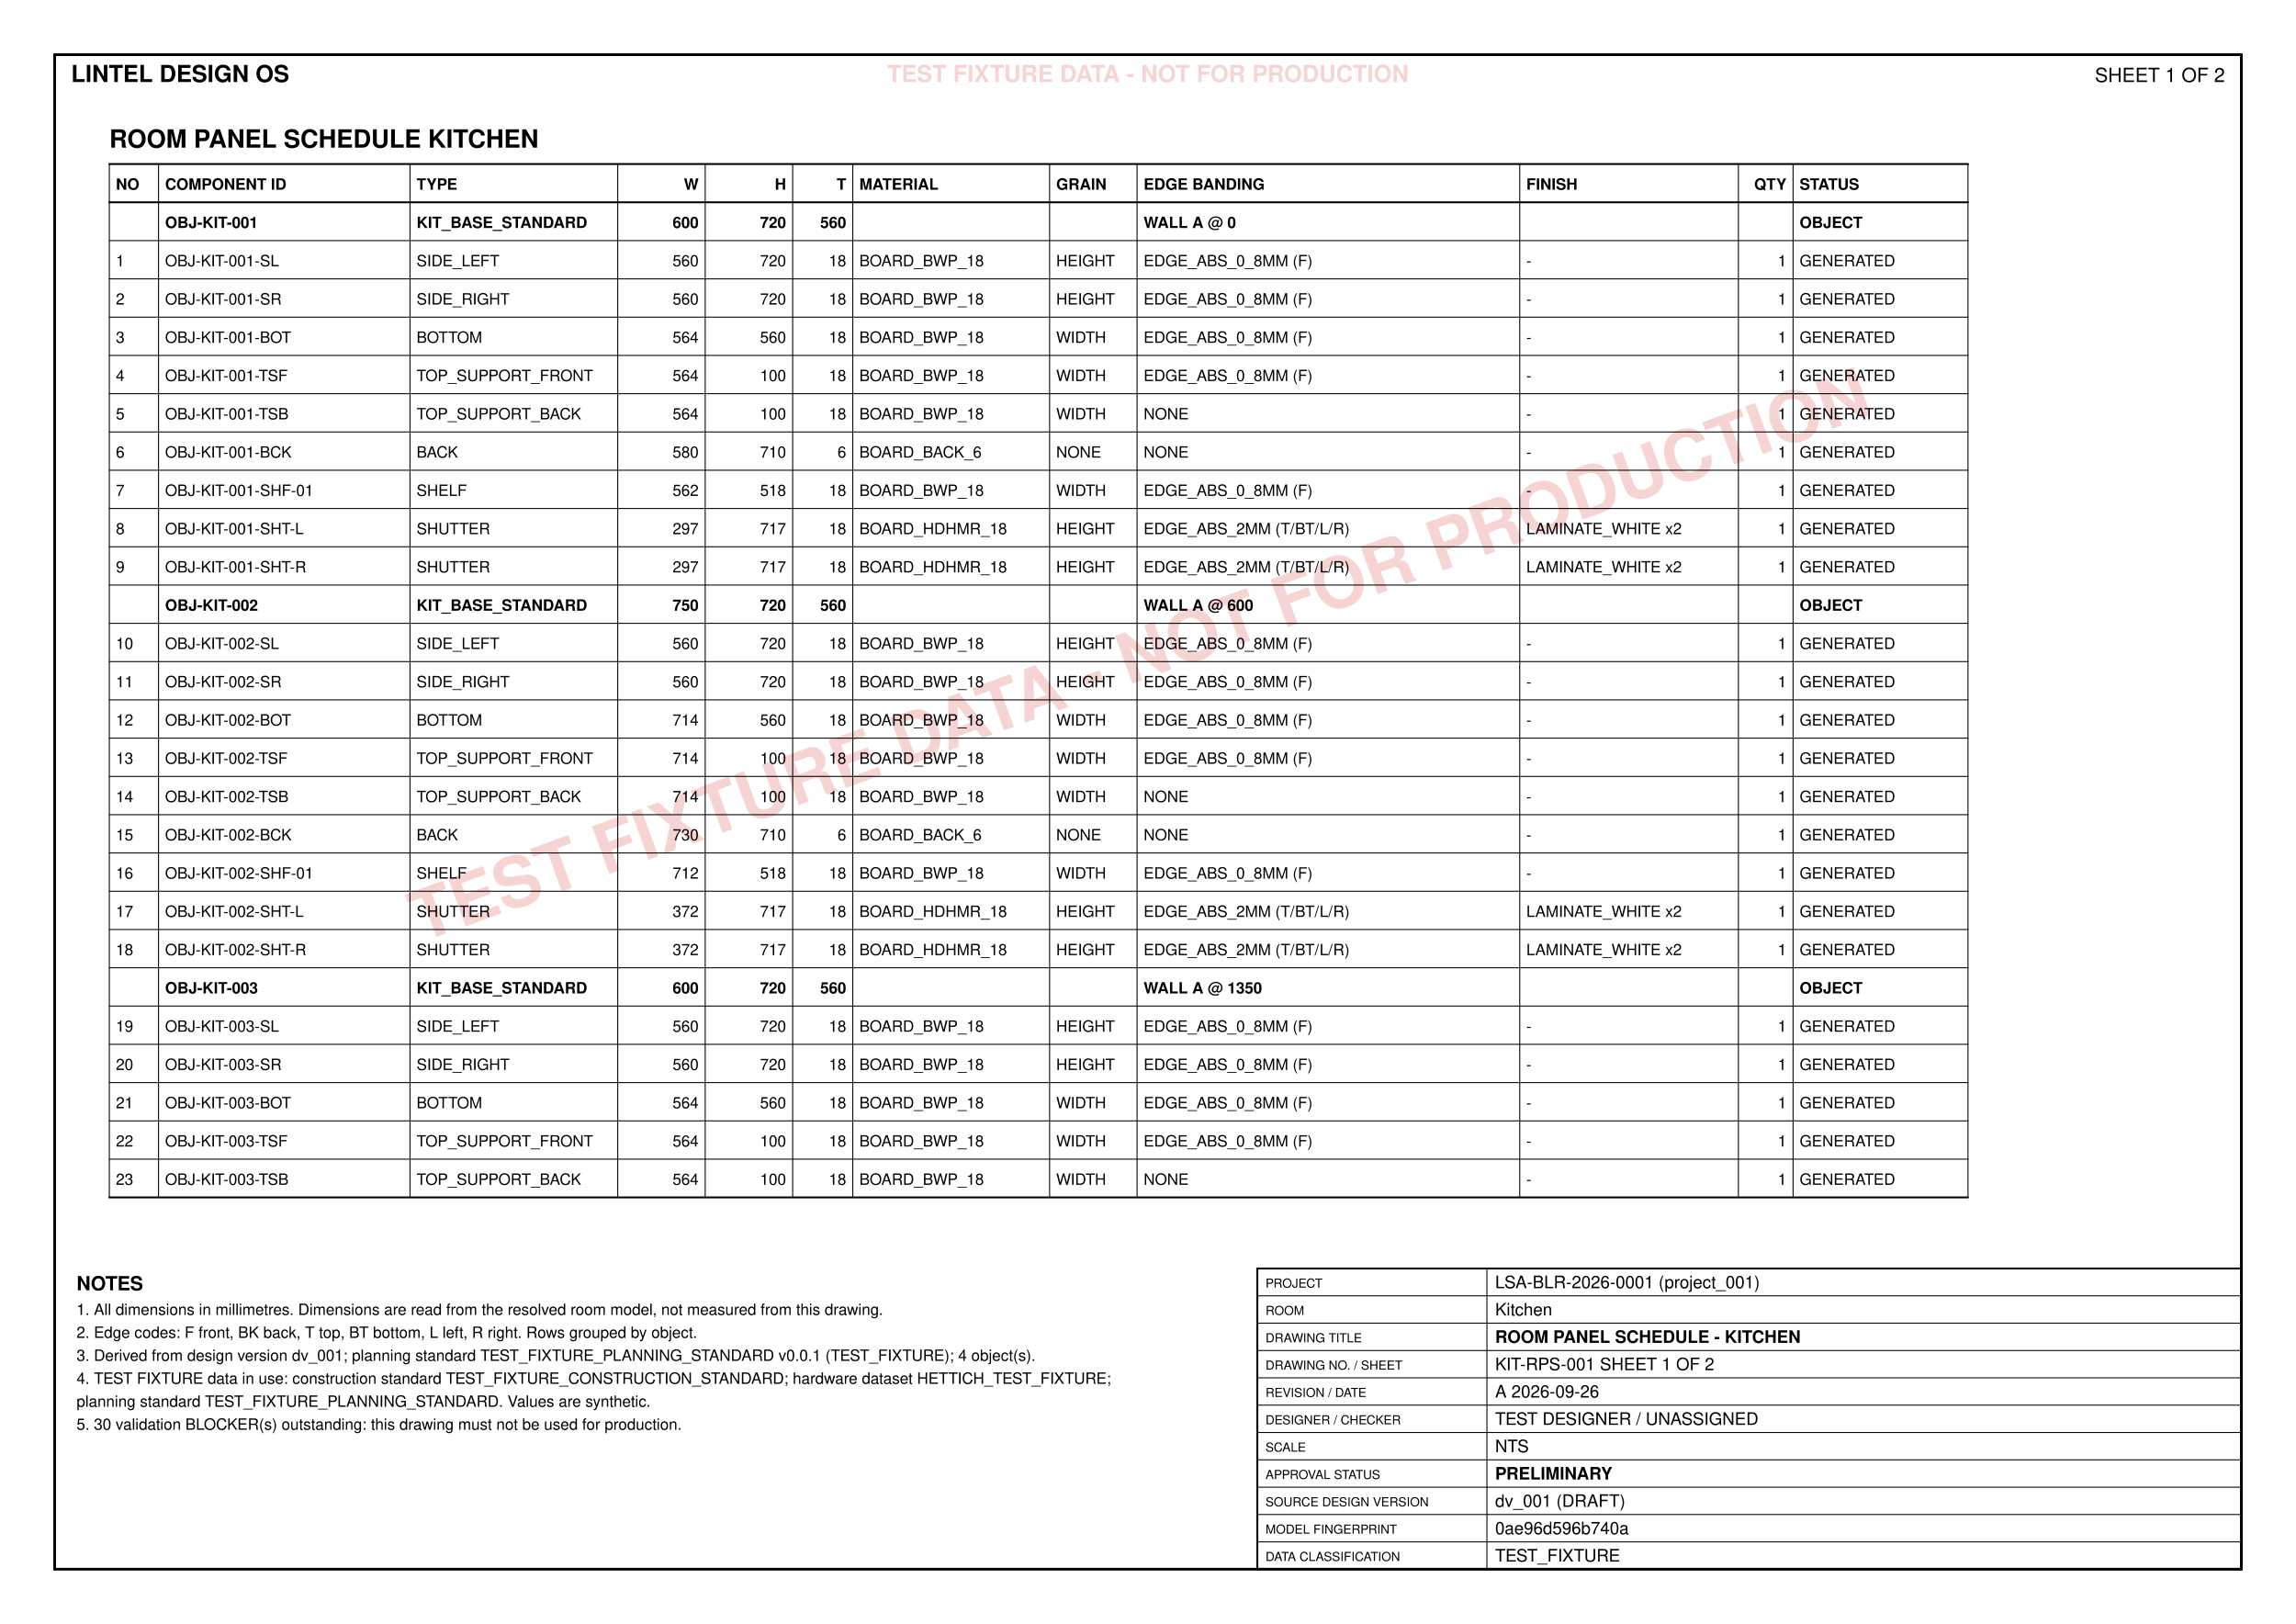
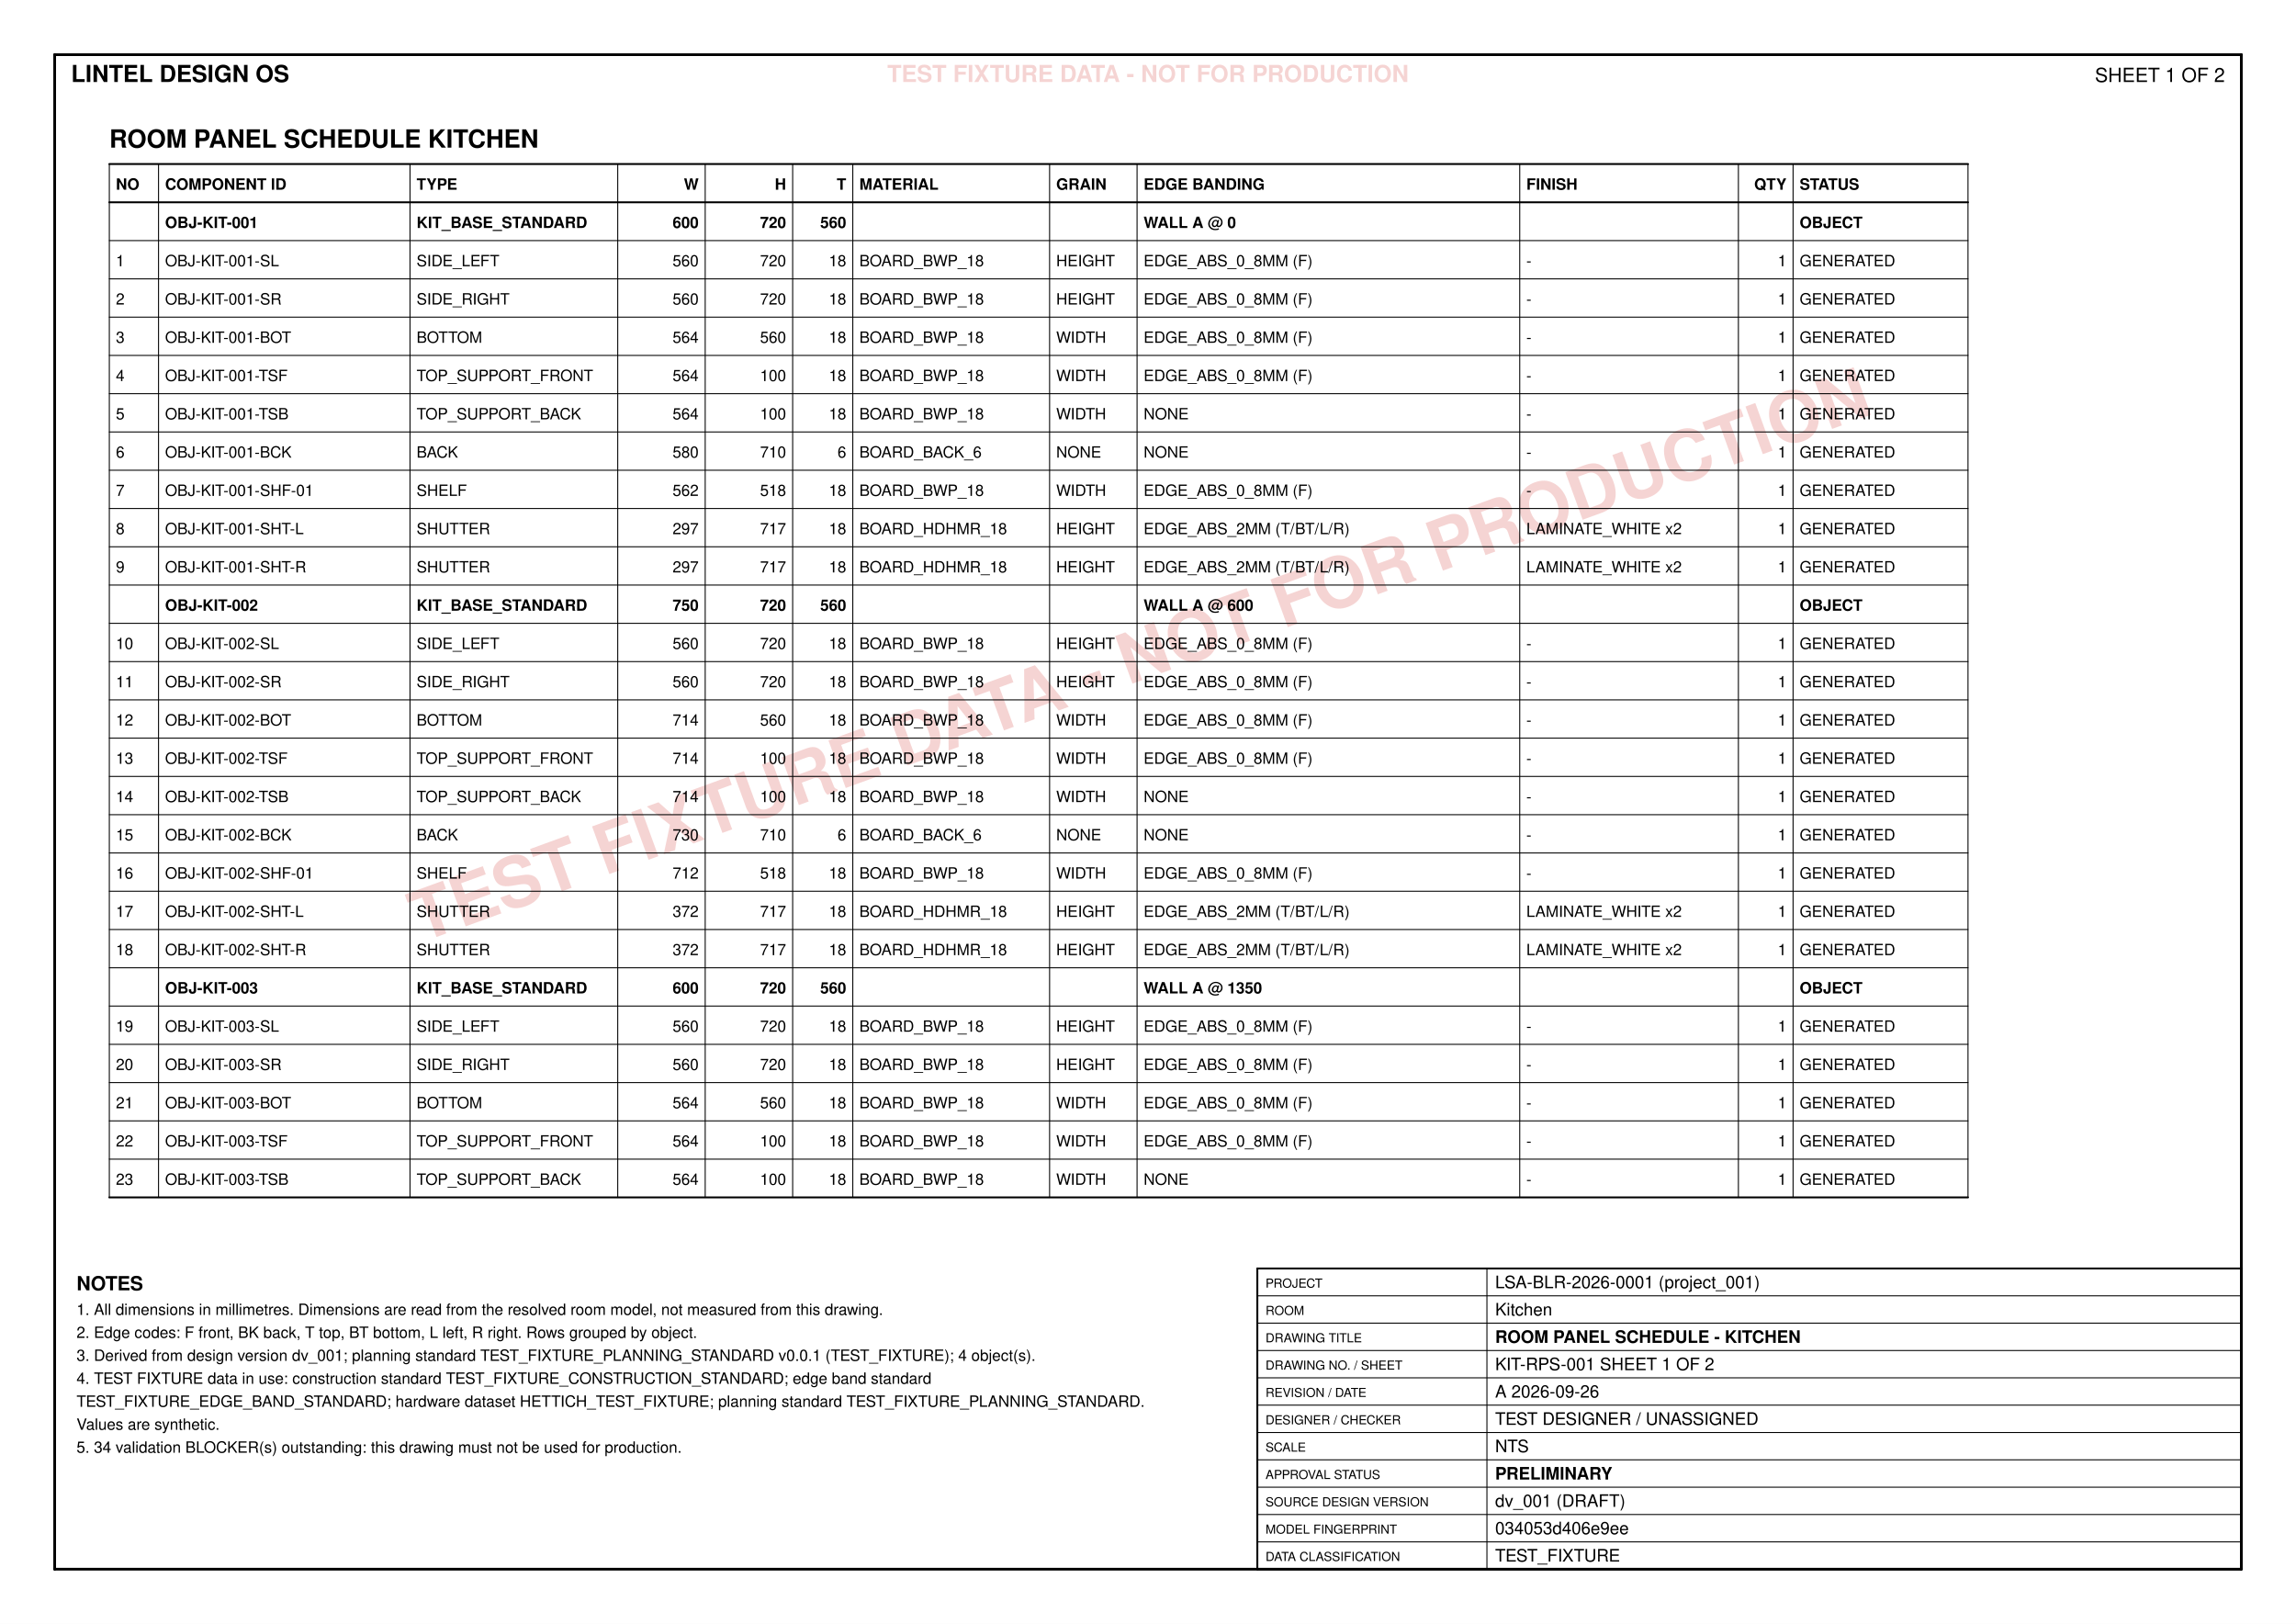
- <svg xmlns="http://www.w3.org/2000/svg" width="420mm" height="297mm" viewBox="0 0 420 297" data-drawing-id="DRW:dv_001:room_001:ROOM_PANEL_SCHEDULE:KIT-RPS-001:RA" data-drawing-type="ROOM_PANEL_SCHEDULE" data-status="PRELIMINARY" data-design-version="dv_001" data-model-fingerprint="0ae96d596b740a" data-classification="TEST_FIXTURE" data-content-hash="087dc79516bee4" data-sheet="1/2" data-room-id="room_001" data-objects="obj_001,obj_002,obj_003,obj_004">
+ <svg xmlns="http://www.w3.org/2000/svg" width="420mm" height="297mm" viewBox="0 0 420 297" data-drawing-id="DRW:dv_001:room_001:ROOM_PANEL_SCHEDULE:KIT-RPS-001:RA" data-drawing-type="ROOM_PANEL_SCHEDULE" data-status="PRELIMINARY" data-design-version="dv_001" data-model-fingerprint="034053d406e9ee" data-classification="TEST_FIXTURE" data-content-hash="0c5b1b25556436" data-sheet="1/2" data-room-id="room_001" data-objects="obj_001,obj_002,obj_003,obj_004">
  <rect x="0" y="0" width="420" height="297" fill="#ffffff" />
  <g id="WATERMARK" fill="#d9534f" stroke="#d9534f" opacity="0.25" font-family="Helvetica, Arial, sans-serif" stroke-linecap="round">
    <text stroke="none" x="210" y="124" font-size="12.714" text-anchor="middle" font-weight="bold" transform="rotate(-20 210 124)">TEST FIXTURE DATA - NOT FOR PRODUCTION</text>
    <text stroke="none" x="210" y="15" font-size="4.286" text-anchor="middle" font-weight="bold">TEST FIXTURE DATA - NOT FOR PRODUCTION</text>
  </g>
  <g id="BORDER" fill="#000000" stroke="#000000" font-family="Helvetica, Arial, sans-serif" stroke-linecap="round">
    <line fill="none" x1="10" y1="10" x2="410" y2="10" stroke-width="0.5" />
    <line fill="none" x1="410" y1="10" x2="410" y2="287" stroke-width="0.5" />
    <line fill="none" x1="410" y1="287" x2="10" y2="287" stroke-width="0.5" />
    <line fill="none" x1="10" y1="287" x2="10" y2="10" stroke-width="0.5" />
    <text stroke="none" x="13" y="15" font-size="4.286" text-anchor="start" font-weight="bold">LINTEL DESIGN OS</text>
    <text stroke="none" x="407" y="15" font-size="3.571" text-anchor="end">SHEET 1 OF 2</text>
  </g>
  <g id="ANNOTATION" fill="#000000" stroke="#000000" font-family="Helvetica, Arial, sans-serif" stroke-linecap="round">
    <text stroke="none" x="14" y="236" font-size="3.571" text-anchor="start" font-weight="bold">NOTES</text>
    <text stroke="none" x="14" y="240.5" font-size="2.857" text-anchor="start">1. All dimensions in millimetres. Dimensions are read from the resolved room model, not measured from this drawing.</text>
    <text stroke="none" x="14" y="244.7" font-size="2.857" text-anchor="start">2. Edge codes: F front, BK back, T top, BT bottom, L left, R right. Rows grouped by object.</text>
    <text stroke="none" x="14" y="248.9" font-size="2.857" text-anchor="start">3. Derived from design version dv_001; planning standard TEST_FIXTURE_PLANNING_STANDARD v0.0.1 (TEST_FIXTURE); 4 object(s).</text>
-     <text stroke="none" x="14" y="253.1" font-size="2.857" text-anchor="start">4. TEST FIXTURE data in use: construction standard TEST_FIXTURE_CONSTRUCTION_STANDARD; hardware dataset HETTICH_TEST_FIXTURE;</text>
-     <text stroke="none" x="14" y="257.3" font-size="2.857" text-anchor="start">   planning standard TEST_FIXTURE_PLANNING_STANDARD. Values are synthetic.</text>
-     <text stroke="none" x="14" y="261.5" font-size="2.857" text-anchor="start">5. 30 validation BLOCKER(s) outstanding: this drawing must not be used for production.</text>
+     <text stroke="none" x="14" y="253.1" font-size="2.857" text-anchor="start">4. TEST FIXTURE data in use: construction standard TEST_FIXTURE_CONSTRUCTION_STANDARD; edge band standard</text>
+     <text stroke="none" x="14" y="257.3" font-size="2.857" text-anchor="start">   TEST_FIXTURE_EDGE_BAND_STANDARD; hardware dataset HETTICH_TEST_FIXTURE; planning standard TEST_FIXTURE_PLANNING_STANDARD.</text>
+     <text stroke="none" x="14" y="261.5" font-size="2.857" text-anchor="start">   Values are synthetic.</text>
+     <text stroke="none" x="14" y="265.7" font-size="2.857" text-anchor="start">5. 34 validation BLOCKER(s) outstanding: this drawing must not be used for production.</text>
  </g>
  <g id="TABLE" fill="#000000" stroke="#000000" font-family="Helvetica, Arial, sans-serif" stroke-linecap="round">
    <text stroke="none" x="20" y="27" font-size="4.571" text-anchor="start" font-weight="bold">ROOM PANEL SCHEDULE  KITCHEN</text>
    <line fill="none" x1="20" y1="30" x2="360" y2="30" stroke-width="0.35" />
    <line fill="none" x1="20" y1="37" x2="360" y2="37" stroke-width="0.35" />
    <line fill="none" x1="20" y1="44" x2="360" y2="44" stroke-width="0.18" />
    <line fill="none" x1="20" y1="51" x2="360" y2="51" stroke-width="0.18" />
    <line fill="none" x1="20" y1="58" x2="360" y2="58" stroke-width="0.18" />
    <line fill="none" x1="20" y1="65" x2="360" y2="65" stroke-width="0.18" />
    <line fill="none" x1="20" y1="72" x2="360" y2="72" stroke-width="0.18" />
    <line fill="none" x1="20" y1="79" x2="360" y2="79" stroke-width="0.18" />
    <line fill="none" x1="20" y1="86" x2="360" y2="86" stroke-width="0.18" />
    <line fill="none" x1="20" y1="93" x2="360" y2="93" stroke-width="0.18" />
    <line fill="none" x1="20" y1="100" x2="360" y2="100" stroke-width="0.18" />
    <line fill="none" x1="20" y1="107" x2="360" y2="107" stroke-width="0.18" />
    <line fill="none" x1="20" y1="114" x2="360" y2="114" stroke-width="0.18" />
    <line fill="none" x1="20" y1="121" x2="360" y2="121" stroke-width="0.18" />
    <line fill="none" x1="20" y1="128" x2="360" y2="128" stroke-width="0.18" />
    <line fill="none" x1="20" y1="135" x2="360" y2="135" stroke-width="0.18" />
    <line fill="none" x1="20" y1="142" x2="360" y2="142" stroke-width="0.18" />
    <line fill="none" x1="20" y1="149" x2="360" y2="149" stroke-width="0.18" />
    <line fill="none" x1="20" y1="156" x2="360" y2="156" stroke-width="0.18" />
    <line fill="none" x1="20" y1="163" x2="360" y2="163" stroke-width="0.18" />
    <line fill="none" x1="20" y1="170" x2="360" y2="170" stroke-width="0.18" />
    <line fill="none" x1="20" y1="177" x2="360" y2="177" stroke-width="0.18" />
    <line fill="none" x1="20" y1="184" x2="360" y2="184" stroke-width="0.18" />
    <line fill="none" x1="20" y1="191" x2="360" y2="191" stroke-width="0.18" />
    <line fill="none" x1="20" y1="198" x2="360" y2="198" stroke-width="0.18" />
    <line fill="none" x1="20" y1="205" x2="360" y2="205" stroke-width="0.18" />
    <line fill="none" x1="20" y1="212" x2="360" y2="212" stroke-width="0.18" />
    <line fill="none" x1="20" y1="219" x2="360" y2="219" stroke-width="0.35" />
    <line fill="none" x1="20" y1="30" x2="20" y2="219" stroke-width="0.18" />
    <line fill="none" x1="29" y1="30" x2="29" y2="219" stroke-width="0.18" />
    <line fill="none" x1="75" y1="30" x2="75" y2="219" stroke-width="0.18" />
    <line fill="none" x1="113" y1="30" x2="113" y2="219" stroke-width="0.18" />
    <line fill="none" x1="129" y1="30" x2="129" y2="219" stroke-width="0.18" />
    <line fill="none" x1="145" y1="30" x2="145" y2="219" stroke-width="0.18" />
    <line fill="none" x1="156" y1="30" x2="156" y2="219" stroke-width="0.18" />
    <line fill="none" x1="192" y1="30" x2="192" y2="219" stroke-width="0.18" />
    <line fill="none" x1="208" y1="30" x2="208" y2="219" stroke-width="0.18" />
    <line fill="none" x1="278" y1="30" x2="278" y2="219" stroke-width="0.18" />
    <line fill="none" x1="318" y1="30" x2="318" y2="219" stroke-width="0.18" />
    <line fill="none" x1="328" y1="30" x2="328" y2="219" stroke-width="0.18" />
    <line fill="none" x1="360" y1="30" x2="360" y2="219" stroke-width="0.18" />
    <text stroke="none" x="21.2" y="34.7" font-size="2.857" text-anchor="start" font-weight="bold">NO</text>
    <text stroke="none" x="30.2" y="34.7" font-size="2.857" text-anchor="start" font-weight="bold">COMPONENT ID</text>
    <text stroke="none" x="76.2" y="34.7" font-size="2.857" text-anchor="start" font-weight="bold">TYPE</text>
    <text stroke="none" x="127.8" y="34.7" font-size="2.857" text-anchor="end" font-weight="bold">W</text>
    <text stroke="none" x="143.8" y="34.7" font-size="2.857" text-anchor="end" font-weight="bold">H</text>
    <text stroke="none" x="154.8" y="34.7" font-size="2.857" text-anchor="end" font-weight="bold">T</text>
    <text stroke="none" x="157.2" y="34.7" font-size="2.857" text-anchor="start" font-weight="bold">MATERIAL</text>
    <text stroke="none" x="193.2" y="34.7" font-size="2.857" text-anchor="start" font-weight="bold">GRAIN</text>
    <text stroke="none" x="209.2" y="34.7" font-size="2.857" text-anchor="start" font-weight="bold">EDGE BANDING</text>
    <text stroke="none" x="279.2" y="34.7" font-size="2.857" text-anchor="start" font-weight="bold">FINISH</text>
    <text stroke="none" x="326.8" y="34.7" font-size="2.857" text-anchor="end" font-weight="bold">QTY</text>
    <text stroke="none" x="329.2" y="34.7" font-size="2.857" text-anchor="start" font-weight="bold">STATUS</text>
    <text stroke="none" x="21.2" y="41.7" font-size="2.857" text-anchor="start" font-weight="bold" />
    <text stroke="none" x="30.2" y="41.7" font-size="2.857" text-anchor="start" font-weight="bold">OBJ-KIT-001</text>
    <text stroke="none" x="76.2" y="41.7" font-size="2.857" text-anchor="start" font-weight="bold">KIT_BASE_STANDARD</text>
    <text stroke="none" x="127.8" y="41.7" font-size="2.857" text-anchor="end" font-weight="bold">600</text>
    <text stroke="none" x="143.8" y="41.7" font-size="2.857" text-anchor="end" font-weight="bold">720</text>
    <text stroke="none" x="154.8" y="41.7" font-size="2.857" text-anchor="end" font-weight="bold">560</text>
    <text stroke="none" x="157.2" y="41.7" font-size="2.857" text-anchor="start" font-weight="bold" />
    <text stroke="none" x="193.2" y="41.7" font-size="2.857" text-anchor="start" font-weight="bold" />
    <text stroke="none" x="209.2" y="41.7" font-size="2.857" text-anchor="start" font-weight="bold">WALL A @ 0</text>
    <text stroke="none" x="279.2" y="41.7" font-size="2.857" text-anchor="start" font-weight="bold" />
    <text stroke="none" x="326.8" y="41.7" font-size="2.857" text-anchor="end" font-weight="bold" />
    <text stroke="none" x="329.2" y="41.7" font-size="2.857" text-anchor="start" font-weight="bold">OBJECT</text>
    <text stroke="none" x="21.2" y="48.7" font-size="2.857" text-anchor="start">1</text>
    <text stroke="none" x="30.2" y="48.7" font-size="2.857" text-anchor="start">OBJ-KIT-001-SL</text>
    <text stroke="none" x="76.2" y="48.7" font-size="2.857" text-anchor="start">SIDE_LEFT</text>
    <text stroke="none" x="127.8" y="48.7" font-size="2.857" text-anchor="end">560</text>
    <text stroke="none" x="143.8" y="48.7" font-size="2.857" text-anchor="end">720</text>
    <text stroke="none" x="154.8" y="48.7" font-size="2.857" text-anchor="end">18</text>
    <text stroke="none" x="157.2" y="48.7" font-size="2.857" text-anchor="start">BOARD_BWP_18</text>
    <text stroke="none" x="193.2" y="48.7" font-size="2.857" text-anchor="start">HEIGHT</text>
    <text stroke="none" x="209.2" y="48.7" font-size="2.857" text-anchor="start">EDGE_ABS_0_8MM (F)</text>
    <text stroke="none" x="279.2" y="48.7" font-size="2.857" text-anchor="start">-</text>
    <text stroke="none" x="326.8" y="48.7" font-size="2.857" text-anchor="end">1</text>
    <text stroke="none" x="329.2" y="48.7" font-size="2.857" text-anchor="start">GENERATED</text>
    <text stroke="none" x="21.2" y="55.7" font-size="2.857" text-anchor="start">2</text>
    <text stroke="none" x="30.2" y="55.7" font-size="2.857" text-anchor="start">OBJ-KIT-001-SR</text>
    <text stroke="none" x="76.2" y="55.7" font-size="2.857" text-anchor="start">SIDE_RIGHT</text>
    <text stroke="none" x="127.8" y="55.7" font-size="2.857" text-anchor="end">560</text>
    <text stroke="none" x="143.8" y="55.7" font-size="2.857" text-anchor="end">720</text>
    <text stroke="none" x="154.8" y="55.7" font-size="2.857" text-anchor="end">18</text>
    <text stroke="none" x="157.2" y="55.7" font-size="2.857" text-anchor="start">BOARD_BWP_18</text>
    <text stroke="none" x="193.2" y="55.7" font-size="2.857" text-anchor="start">HEIGHT</text>
    <text stroke="none" x="209.2" y="55.7" font-size="2.857" text-anchor="start">EDGE_ABS_0_8MM (F)</text>
    <text stroke="none" x="279.2" y="55.7" font-size="2.857" text-anchor="start">-</text>
    <text stroke="none" x="326.8" y="55.7" font-size="2.857" text-anchor="end">1</text>
    <text stroke="none" x="329.2" y="55.7" font-size="2.857" text-anchor="start">GENERATED</text>
    <text stroke="none" x="21.2" y="62.7" font-size="2.857" text-anchor="start">3</text>
    <text stroke="none" x="30.2" y="62.7" font-size="2.857" text-anchor="start">OBJ-KIT-001-BOT</text>
    <text stroke="none" x="76.2" y="62.7" font-size="2.857" text-anchor="start">BOTTOM</text>
    <text stroke="none" x="127.8" y="62.7" font-size="2.857" text-anchor="end">564</text>
    <text stroke="none" x="143.8" y="62.7" font-size="2.857" text-anchor="end">560</text>
    <text stroke="none" x="154.8" y="62.7" font-size="2.857" text-anchor="end">18</text>
    <text stroke="none" x="157.2" y="62.7" font-size="2.857" text-anchor="start">BOARD_BWP_18</text>
    <text stroke="none" x="193.2" y="62.7" font-size="2.857" text-anchor="start">WIDTH</text>
    <text stroke="none" x="209.2" y="62.7" font-size="2.857" text-anchor="start">EDGE_ABS_0_8MM (F)</text>
    <text stroke="none" x="279.2" y="62.7" font-size="2.857" text-anchor="start">-</text>
    <text stroke="none" x="326.8" y="62.7" font-size="2.857" text-anchor="end">1</text>
    <text stroke="none" x="329.2" y="62.7" font-size="2.857" text-anchor="start">GENERATED</text>
    <text stroke="none" x="21.2" y="69.7" font-size="2.857" text-anchor="start">4</text>
    <text stroke="none" x="30.2" y="69.7" font-size="2.857" text-anchor="start">OBJ-KIT-001-TSF</text>
    <text stroke="none" x="76.2" y="69.7" font-size="2.857" text-anchor="start">TOP_SUPPORT_FRONT</text>
    <text stroke="none" x="127.8" y="69.7" font-size="2.857" text-anchor="end">564</text>
    <text stroke="none" x="143.8" y="69.7" font-size="2.857" text-anchor="end">100</text>
    <text stroke="none" x="154.8" y="69.7" font-size="2.857" text-anchor="end">18</text>
    <text stroke="none" x="157.2" y="69.7" font-size="2.857" text-anchor="start">BOARD_BWP_18</text>
    <text stroke="none" x="193.2" y="69.7" font-size="2.857" text-anchor="start">WIDTH</text>
    <text stroke="none" x="209.2" y="69.7" font-size="2.857" text-anchor="start">EDGE_ABS_0_8MM (F)</text>
    <text stroke="none" x="279.2" y="69.7" font-size="2.857" text-anchor="start">-</text>
    <text stroke="none" x="326.8" y="69.7" font-size="2.857" text-anchor="end">1</text>
    <text stroke="none" x="329.2" y="69.7" font-size="2.857" text-anchor="start">GENERATED</text>
    <text stroke="none" x="21.2" y="76.7" font-size="2.857" text-anchor="start">5</text>
    <text stroke="none" x="30.2" y="76.7" font-size="2.857" text-anchor="start">OBJ-KIT-001-TSB</text>
    <text stroke="none" x="76.2" y="76.7" font-size="2.857" text-anchor="start">TOP_SUPPORT_BACK</text>
    <text stroke="none" x="127.8" y="76.7" font-size="2.857" text-anchor="end">564</text>
    <text stroke="none" x="143.8" y="76.7" font-size="2.857" text-anchor="end">100</text>
    <text stroke="none" x="154.8" y="76.7" font-size="2.857" text-anchor="end">18</text>
    <text stroke="none" x="157.2" y="76.7" font-size="2.857" text-anchor="start">BOARD_BWP_18</text>
    <text stroke="none" x="193.2" y="76.7" font-size="2.857" text-anchor="start">WIDTH</text>
    <text stroke="none" x="209.2" y="76.7" font-size="2.857" text-anchor="start">NONE</text>
    <text stroke="none" x="279.2" y="76.7" font-size="2.857" text-anchor="start">-</text>
    <text stroke="none" x="326.8" y="76.7" font-size="2.857" text-anchor="end">1</text>
    <text stroke="none" x="329.2" y="76.7" font-size="2.857" text-anchor="start">GENERATED</text>
    <text stroke="none" x="21.2" y="83.7" font-size="2.857" text-anchor="start">6</text>
    <text stroke="none" x="30.2" y="83.7" font-size="2.857" text-anchor="start">OBJ-KIT-001-BCK</text>
    <text stroke="none" x="76.2" y="83.7" font-size="2.857" text-anchor="start">BACK</text>
    <text stroke="none" x="127.8" y="83.7" font-size="2.857" text-anchor="end">580</text>
    <text stroke="none" x="143.8" y="83.7" font-size="2.857" text-anchor="end">710</text>
    <text stroke="none" x="154.8" y="83.7" font-size="2.857" text-anchor="end">6</text>
    <text stroke="none" x="157.2" y="83.7" font-size="2.857" text-anchor="start">BOARD_BACK_6</text>
    <text stroke="none" x="193.2" y="83.7" font-size="2.857" text-anchor="start">NONE</text>
    <text stroke="none" x="209.2" y="83.7" font-size="2.857" text-anchor="start">NONE</text>
    <text stroke="none" x="279.2" y="83.7" font-size="2.857" text-anchor="start">-</text>
    <text stroke="none" x="326.8" y="83.7" font-size="2.857" text-anchor="end">1</text>
    <text stroke="none" x="329.2" y="83.7" font-size="2.857" text-anchor="start">GENERATED</text>
    <text stroke="none" x="21.2" y="90.7" font-size="2.857" text-anchor="start">7</text>
    <text stroke="none" x="30.2" y="90.7" font-size="2.857" text-anchor="start">OBJ-KIT-001-SHF-01</text>
    <text stroke="none" x="76.2" y="90.7" font-size="2.857" text-anchor="start">SHELF</text>
    <text stroke="none" x="127.8" y="90.7" font-size="2.857" text-anchor="end">562</text>
    <text stroke="none" x="143.8" y="90.7" font-size="2.857" text-anchor="end">518</text>
    <text stroke="none" x="154.8" y="90.7" font-size="2.857" text-anchor="end">18</text>
    <text stroke="none" x="157.2" y="90.7" font-size="2.857" text-anchor="start">BOARD_BWP_18</text>
    <text stroke="none" x="193.2" y="90.7" font-size="2.857" text-anchor="start">WIDTH</text>
    <text stroke="none" x="209.2" y="90.7" font-size="2.857" text-anchor="start">EDGE_ABS_0_8MM (F)</text>
    <text stroke="none" x="279.2" y="90.7" font-size="2.857" text-anchor="start">-</text>
    <text stroke="none" x="326.8" y="90.7" font-size="2.857" text-anchor="end">1</text>
    <text stroke="none" x="329.2" y="90.7" font-size="2.857" text-anchor="start">GENERATED</text>
    <text stroke="none" x="21.2" y="97.7" font-size="2.857" text-anchor="start">8</text>
    <text stroke="none" x="30.2" y="97.7" font-size="2.857" text-anchor="start">OBJ-KIT-001-SHT-L</text>
    <text stroke="none" x="76.2" y="97.7" font-size="2.857" text-anchor="start">SHUTTER</text>
    <text stroke="none" x="127.8" y="97.7" font-size="2.857" text-anchor="end">297</text>
    <text stroke="none" x="143.8" y="97.7" font-size="2.857" text-anchor="end">717</text>
    <text stroke="none" x="154.8" y="97.7" font-size="2.857" text-anchor="end">18</text>
    <text stroke="none" x="157.2" y="97.7" font-size="2.857" text-anchor="start">BOARD_HDHMR_18</text>
    <text stroke="none" x="193.2" y="97.7" font-size="2.857" text-anchor="start">HEIGHT</text>
    <text stroke="none" x="209.2" y="97.7" font-size="2.857" text-anchor="start">EDGE_ABS_2MM (T/BT/L/R)</text>
    <text stroke="none" x="279.2" y="97.7" font-size="2.857" text-anchor="start">LAMINATE_WHITE x2</text>
    <text stroke="none" x="326.8" y="97.7" font-size="2.857" text-anchor="end">1</text>
    <text stroke="none" x="329.2" y="97.7" font-size="2.857" text-anchor="start">GENERATED</text>
    <text stroke="none" x="21.2" y="104.7" font-size="2.857" text-anchor="start">9</text>
    <text stroke="none" x="30.2" y="104.7" font-size="2.857" text-anchor="start">OBJ-KIT-001-SHT-R</text>
    <text stroke="none" x="76.2" y="104.7" font-size="2.857" text-anchor="start">SHUTTER</text>
    <text stroke="none" x="127.8" y="104.7" font-size="2.857" text-anchor="end">297</text>
    <text stroke="none" x="143.8" y="104.7" font-size="2.857" text-anchor="end">717</text>
    <text stroke="none" x="154.8" y="104.7" font-size="2.857" text-anchor="end">18</text>
    <text stroke="none" x="157.2" y="104.7" font-size="2.857" text-anchor="start">BOARD_HDHMR_18</text>
    <text stroke="none" x="193.2" y="104.7" font-size="2.857" text-anchor="start">HEIGHT</text>
    <text stroke="none" x="209.2" y="104.7" font-size="2.857" text-anchor="start">EDGE_ABS_2MM (T/BT/L/R)</text>
    <text stroke="none" x="279.2" y="104.7" font-size="2.857" text-anchor="start">LAMINATE_WHITE x2</text>
    <text stroke="none" x="326.8" y="104.7" font-size="2.857" text-anchor="end">1</text>
    <text stroke="none" x="329.2" y="104.7" font-size="2.857" text-anchor="start">GENERATED</text>
    <text stroke="none" x="21.2" y="111.7" font-size="2.857" text-anchor="start" font-weight="bold" />
    <text stroke="none" x="30.2" y="111.7" font-size="2.857" text-anchor="start" font-weight="bold">OBJ-KIT-002</text>
    <text stroke="none" x="76.2" y="111.7" font-size="2.857" text-anchor="start" font-weight="bold">KIT_BASE_STANDARD</text>
    <text stroke="none" x="127.8" y="111.7" font-size="2.857" text-anchor="end" font-weight="bold">750</text>
    <text stroke="none" x="143.8" y="111.7" font-size="2.857" text-anchor="end" font-weight="bold">720</text>
    <text stroke="none" x="154.8" y="111.7" font-size="2.857" text-anchor="end" font-weight="bold">560</text>
    <text stroke="none" x="157.2" y="111.7" font-size="2.857" text-anchor="start" font-weight="bold" />
    <text stroke="none" x="193.2" y="111.7" font-size="2.857" text-anchor="start" font-weight="bold" />
    <text stroke="none" x="209.2" y="111.7" font-size="2.857" text-anchor="start" font-weight="bold">WALL A @ 600</text>
    <text stroke="none" x="279.2" y="111.7" font-size="2.857" text-anchor="start" font-weight="bold" />
    <text stroke="none" x="326.8" y="111.7" font-size="2.857" text-anchor="end" font-weight="bold" />
    <text stroke="none" x="329.2" y="111.7" font-size="2.857" text-anchor="start" font-weight="bold">OBJECT</text>
    <text stroke="none" x="21.2" y="118.7" font-size="2.857" text-anchor="start">10</text>
    <text stroke="none" x="30.2" y="118.7" font-size="2.857" text-anchor="start">OBJ-KIT-002-SL</text>
    <text stroke="none" x="76.2" y="118.7" font-size="2.857" text-anchor="start">SIDE_LEFT</text>
    <text stroke="none" x="127.8" y="118.7" font-size="2.857" text-anchor="end">560</text>
    <text stroke="none" x="143.8" y="118.7" font-size="2.857" text-anchor="end">720</text>
    <text stroke="none" x="154.8" y="118.7" font-size="2.857" text-anchor="end">18</text>
    <text stroke="none" x="157.2" y="118.7" font-size="2.857" text-anchor="start">BOARD_BWP_18</text>
    <text stroke="none" x="193.2" y="118.7" font-size="2.857" text-anchor="start">HEIGHT</text>
    <text stroke="none" x="209.2" y="118.7" font-size="2.857" text-anchor="start">EDGE_ABS_0_8MM (F)</text>
    <text stroke="none" x="279.2" y="118.7" font-size="2.857" text-anchor="start">-</text>
    <text stroke="none" x="326.8" y="118.7" font-size="2.857" text-anchor="end">1</text>
    <text stroke="none" x="329.2" y="118.7" font-size="2.857" text-anchor="start">GENERATED</text>
    <text stroke="none" x="21.2" y="125.7" font-size="2.857" text-anchor="start">11</text>
    <text stroke="none" x="30.2" y="125.7" font-size="2.857" text-anchor="start">OBJ-KIT-002-SR</text>
    <text stroke="none" x="76.2" y="125.7" font-size="2.857" text-anchor="start">SIDE_RIGHT</text>
    <text stroke="none" x="127.8" y="125.7" font-size="2.857" text-anchor="end">560</text>
    <text stroke="none" x="143.8" y="125.7" font-size="2.857" text-anchor="end">720</text>
    <text stroke="none" x="154.8" y="125.7" font-size="2.857" text-anchor="end">18</text>
    <text stroke="none" x="157.2" y="125.7" font-size="2.857" text-anchor="start">BOARD_BWP_18</text>
    <text stroke="none" x="193.2" y="125.7" font-size="2.857" text-anchor="start">HEIGHT</text>
    <text stroke="none" x="209.2" y="125.7" font-size="2.857" text-anchor="start">EDGE_ABS_0_8MM (F)</text>
    <text stroke="none" x="279.2" y="125.7" font-size="2.857" text-anchor="start">-</text>
    <text stroke="none" x="326.8" y="125.7" font-size="2.857" text-anchor="end">1</text>
    <text stroke="none" x="329.2" y="125.7" font-size="2.857" text-anchor="start">GENERATED</text>
    <text stroke="none" x="21.2" y="132.7" font-size="2.857" text-anchor="start">12</text>
    <text stroke="none" x="30.2" y="132.7" font-size="2.857" text-anchor="start">OBJ-KIT-002-BOT</text>
    <text stroke="none" x="76.2" y="132.7" font-size="2.857" text-anchor="start">BOTTOM</text>
    <text stroke="none" x="127.8" y="132.7" font-size="2.857" text-anchor="end">714</text>
    <text stroke="none" x="143.8" y="132.7" font-size="2.857" text-anchor="end">560</text>
    <text stroke="none" x="154.8" y="132.7" font-size="2.857" text-anchor="end">18</text>
    <text stroke="none" x="157.2" y="132.7" font-size="2.857" text-anchor="start">BOARD_BWP_18</text>
    <text stroke="none" x="193.2" y="132.7" font-size="2.857" text-anchor="start">WIDTH</text>
    <text stroke="none" x="209.2" y="132.7" font-size="2.857" text-anchor="start">EDGE_ABS_0_8MM (F)</text>
    <text stroke="none" x="279.2" y="132.7" font-size="2.857" text-anchor="start">-</text>
    <text stroke="none" x="326.8" y="132.7" font-size="2.857" text-anchor="end">1</text>
    <text stroke="none" x="329.2" y="132.7" font-size="2.857" text-anchor="start">GENERATED</text>
    <text stroke="none" x="21.2" y="139.7" font-size="2.857" text-anchor="start">13</text>
    <text stroke="none" x="30.2" y="139.7" font-size="2.857" text-anchor="start">OBJ-KIT-002-TSF</text>
    <text stroke="none" x="76.2" y="139.7" font-size="2.857" text-anchor="start">TOP_SUPPORT_FRONT</text>
    <text stroke="none" x="127.8" y="139.7" font-size="2.857" text-anchor="end">714</text>
    <text stroke="none" x="143.8" y="139.7" font-size="2.857" text-anchor="end">100</text>
    <text stroke="none" x="154.8" y="139.7" font-size="2.857" text-anchor="end">18</text>
    <text stroke="none" x="157.2" y="139.7" font-size="2.857" text-anchor="start">BOARD_BWP_18</text>
    <text stroke="none" x="193.2" y="139.7" font-size="2.857" text-anchor="start">WIDTH</text>
    <text stroke="none" x="209.2" y="139.7" font-size="2.857" text-anchor="start">EDGE_ABS_0_8MM (F)</text>
    <text stroke="none" x="279.2" y="139.7" font-size="2.857" text-anchor="start">-</text>
    <text stroke="none" x="326.8" y="139.7" font-size="2.857" text-anchor="end">1</text>
    <text stroke="none" x="329.2" y="139.7" font-size="2.857" text-anchor="start">GENERATED</text>
    <text stroke="none" x="21.2" y="146.7" font-size="2.857" text-anchor="start">14</text>
    <text stroke="none" x="30.2" y="146.7" font-size="2.857" text-anchor="start">OBJ-KIT-002-TSB</text>
    <text stroke="none" x="76.2" y="146.7" font-size="2.857" text-anchor="start">TOP_SUPPORT_BACK</text>
    <text stroke="none" x="127.8" y="146.7" font-size="2.857" text-anchor="end">714</text>
    <text stroke="none" x="143.8" y="146.7" font-size="2.857" text-anchor="end">100</text>
    <text stroke="none" x="154.8" y="146.7" font-size="2.857" text-anchor="end">18</text>
    <text stroke="none" x="157.2" y="146.7" font-size="2.857" text-anchor="start">BOARD_BWP_18</text>
    <text stroke="none" x="193.2" y="146.7" font-size="2.857" text-anchor="start">WIDTH</text>
    <text stroke="none" x="209.2" y="146.7" font-size="2.857" text-anchor="start">NONE</text>
    <text stroke="none" x="279.2" y="146.7" font-size="2.857" text-anchor="start">-</text>
    <text stroke="none" x="326.8" y="146.7" font-size="2.857" text-anchor="end">1</text>
    <text stroke="none" x="329.2" y="146.7" font-size="2.857" text-anchor="start">GENERATED</text>
    <text stroke="none" x="21.2" y="153.7" font-size="2.857" text-anchor="start">15</text>
    <text stroke="none" x="30.2" y="153.7" font-size="2.857" text-anchor="start">OBJ-KIT-002-BCK</text>
    <text stroke="none" x="76.2" y="153.7" font-size="2.857" text-anchor="start">BACK</text>
    <text stroke="none" x="127.8" y="153.7" font-size="2.857" text-anchor="end">730</text>
    <text stroke="none" x="143.8" y="153.7" font-size="2.857" text-anchor="end">710</text>
    <text stroke="none" x="154.8" y="153.7" font-size="2.857" text-anchor="end">6</text>
    <text stroke="none" x="157.2" y="153.7" font-size="2.857" text-anchor="start">BOARD_BACK_6</text>
    <text stroke="none" x="193.2" y="153.7" font-size="2.857" text-anchor="start">NONE</text>
    <text stroke="none" x="209.2" y="153.7" font-size="2.857" text-anchor="start">NONE</text>
    <text stroke="none" x="279.2" y="153.7" font-size="2.857" text-anchor="start">-</text>
    <text stroke="none" x="326.8" y="153.7" font-size="2.857" text-anchor="end">1</text>
    <text stroke="none" x="329.2" y="153.7" font-size="2.857" text-anchor="start">GENERATED</text>
    <text stroke="none" x="21.2" y="160.7" font-size="2.857" text-anchor="start">16</text>
    <text stroke="none" x="30.2" y="160.7" font-size="2.857" text-anchor="start">OBJ-KIT-002-SHF-01</text>
    <text stroke="none" x="76.2" y="160.7" font-size="2.857" text-anchor="start">SHELF</text>
    <text stroke="none" x="127.8" y="160.7" font-size="2.857" text-anchor="end">712</text>
    <text stroke="none" x="143.8" y="160.7" font-size="2.857" text-anchor="end">518</text>
    <text stroke="none" x="154.8" y="160.7" font-size="2.857" text-anchor="end">18</text>
    <text stroke="none" x="157.2" y="160.7" font-size="2.857" text-anchor="start">BOARD_BWP_18</text>
    <text stroke="none" x="193.2" y="160.7" font-size="2.857" text-anchor="start">WIDTH</text>
    <text stroke="none" x="209.2" y="160.7" font-size="2.857" text-anchor="start">EDGE_ABS_0_8MM (F)</text>
    <text stroke="none" x="279.2" y="160.7" font-size="2.857" text-anchor="start">-</text>
    <text stroke="none" x="326.8" y="160.7" font-size="2.857" text-anchor="end">1</text>
    <text stroke="none" x="329.2" y="160.7" font-size="2.857" text-anchor="start">GENERATED</text>
    <text stroke="none" x="21.2" y="167.7" font-size="2.857" text-anchor="start">17</text>
    <text stroke="none" x="30.2" y="167.7" font-size="2.857" text-anchor="start">OBJ-KIT-002-SHT-L</text>
    <text stroke="none" x="76.2" y="167.7" font-size="2.857" text-anchor="start">SHUTTER</text>
    <text stroke="none" x="127.8" y="167.7" font-size="2.857" text-anchor="end">372</text>
    <text stroke="none" x="143.8" y="167.7" font-size="2.857" text-anchor="end">717</text>
    <text stroke="none" x="154.8" y="167.7" font-size="2.857" text-anchor="end">18</text>
    <text stroke="none" x="157.2" y="167.7" font-size="2.857" text-anchor="start">BOARD_HDHMR_18</text>
    <text stroke="none" x="193.2" y="167.7" font-size="2.857" text-anchor="start">HEIGHT</text>
    <text stroke="none" x="209.2" y="167.7" font-size="2.857" text-anchor="start">EDGE_ABS_2MM (T/BT/L/R)</text>
    <text stroke="none" x="279.2" y="167.7" font-size="2.857" text-anchor="start">LAMINATE_WHITE x2</text>
    <text stroke="none" x="326.8" y="167.7" font-size="2.857" text-anchor="end">1</text>
    <text stroke="none" x="329.2" y="167.7" font-size="2.857" text-anchor="start">GENERATED</text>
    <text stroke="none" x="21.2" y="174.7" font-size="2.857" text-anchor="start">18</text>
    <text stroke="none" x="30.2" y="174.7" font-size="2.857" text-anchor="start">OBJ-KIT-002-SHT-R</text>
    <text stroke="none" x="76.2" y="174.7" font-size="2.857" text-anchor="start">SHUTTER</text>
    <text stroke="none" x="127.8" y="174.7" font-size="2.857" text-anchor="end">372</text>
    <text stroke="none" x="143.8" y="174.7" font-size="2.857" text-anchor="end">717</text>
    <text stroke="none" x="154.8" y="174.7" font-size="2.857" text-anchor="end">18</text>
    <text stroke="none" x="157.2" y="174.7" font-size="2.857" text-anchor="start">BOARD_HDHMR_18</text>
    <text stroke="none" x="193.2" y="174.7" font-size="2.857" text-anchor="start">HEIGHT</text>
    <text stroke="none" x="209.2" y="174.7" font-size="2.857" text-anchor="start">EDGE_ABS_2MM (T/BT/L/R)</text>
    <text stroke="none" x="279.2" y="174.7" font-size="2.857" text-anchor="start">LAMINATE_WHITE x2</text>
    <text stroke="none" x="326.8" y="174.7" font-size="2.857" text-anchor="end">1</text>
    <text stroke="none" x="329.2" y="174.7" font-size="2.857" text-anchor="start">GENERATED</text>
    <text stroke="none" x="21.2" y="181.7" font-size="2.857" text-anchor="start" font-weight="bold" />
    <text stroke="none" x="30.2" y="181.7" font-size="2.857" text-anchor="start" font-weight="bold">OBJ-KIT-003</text>
    <text stroke="none" x="76.2" y="181.7" font-size="2.857" text-anchor="start" font-weight="bold">KIT_BASE_STANDARD</text>
    <text stroke="none" x="127.8" y="181.7" font-size="2.857" text-anchor="end" font-weight="bold">600</text>
    <text stroke="none" x="143.8" y="181.7" font-size="2.857" text-anchor="end" font-weight="bold">720</text>
    <text stroke="none" x="154.8" y="181.7" font-size="2.857" text-anchor="end" font-weight="bold">560</text>
    <text stroke="none" x="157.2" y="181.7" font-size="2.857" text-anchor="start" font-weight="bold" />
    <text stroke="none" x="193.2" y="181.7" font-size="2.857" text-anchor="start" font-weight="bold" />
    <text stroke="none" x="209.2" y="181.7" font-size="2.857" text-anchor="start" font-weight="bold">WALL A @ 1350</text>
    <text stroke="none" x="279.2" y="181.7" font-size="2.857" text-anchor="start" font-weight="bold" />
    <text stroke="none" x="326.8" y="181.7" font-size="2.857" text-anchor="end" font-weight="bold" />
    <text stroke="none" x="329.2" y="181.7" font-size="2.857" text-anchor="start" font-weight="bold">OBJECT</text>
    <text stroke="none" x="21.2" y="188.7" font-size="2.857" text-anchor="start">19</text>
    <text stroke="none" x="30.2" y="188.7" font-size="2.857" text-anchor="start">OBJ-KIT-003-SL</text>
    <text stroke="none" x="76.2" y="188.7" font-size="2.857" text-anchor="start">SIDE_LEFT</text>
    <text stroke="none" x="127.8" y="188.7" font-size="2.857" text-anchor="end">560</text>
    <text stroke="none" x="143.8" y="188.7" font-size="2.857" text-anchor="end">720</text>
    <text stroke="none" x="154.8" y="188.7" font-size="2.857" text-anchor="end">18</text>
    <text stroke="none" x="157.2" y="188.7" font-size="2.857" text-anchor="start">BOARD_BWP_18</text>
    <text stroke="none" x="193.2" y="188.7" font-size="2.857" text-anchor="start">HEIGHT</text>
    <text stroke="none" x="209.2" y="188.7" font-size="2.857" text-anchor="start">EDGE_ABS_0_8MM (F)</text>
    <text stroke="none" x="279.2" y="188.7" font-size="2.857" text-anchor="start">-</text>
    <text stroke="none" x="326.8" y="188.7" font-size="2.857" text-anchor="end">1</text>
    <text stroke="none" x="329.2" y="188.7" font-size="2.857" text-anchor="start">GENERATED</text>
    <text stroke="none" x="21.2" y="195.7" font-size="2.857" text-anchor="start">20</text>
    <text stroke="none" x="30.2" y="195.7" font-size="2.857" text-anchor="start">OBJ-KIT-003-SR</text>
    <text stroke="none" x="76.2" y="195.7" font-size="2.857" text-anchor="start">SIDE_RIGHT</text>
    <text stroke="none" x="127.8" y="195.7" font-size="2.857" text-anchor="end">560</text>
    <text stroke="none" x="143.8" y="195.7" font-size="2.857" text-anchor="end">720</text>
    <text stroke="none" x="154.8" y="195.7" font-size="2.857" text-anchor="end">18</text>
    <text stroke="none" x="157.2" y="195.7" font-size="2.857" text-anchor="start">BOARD_BWP_18</text>
    <text stroke="none" x="193.2" y="195.7" font-size="2.857" text-anchor="start">HEIGHT</text>
    <text stroke="none" x="209.2" y="195.7" font-size="2.857" text-anchor="start">EDGE_ABS_0_8MM (F)</text>
    <text stroke="none" x="279.2" y="195.7" font-size="2.857" text-anchor="start">-</text>
    <text stroke="none" x="326.8" y="195.7" font-size="2.857" text-anchor="end">1</text>
    <text stroke="none" x="329.2" y="195.7" font-size="2.857" text-anchor="start">GENERATED</text>
    <text stroke="none" x="21.2" y="202.7" font-size="2.857" text-anchor="start">21</text>
    <text stroke="none" x="30.2" y="202.7" font-size="2.857" text-anchor="start">OBJ-KIT-003-BOT</text>
    <text stroke="none" x="76.2" y="202.7" font-size="2.857" text-anchor="start">BOTTOM</text>
    <text stroke="none" x="127.8" y="202.7" font-size="2.857" text-anchor="end">564</text>
    <text stroke="none" x="143.8" y="202.7" font-size="2.857" text-anchor="end">560</text>
    <text stroke="none" x="154.8" y="202.7" font-size="2.857" text-anchor="end">18</text>
    <text stroke="none" x="157.2" y="202.7" font-size="2.857" text-anchor="start">BOARD_BWP_18</text>
    <text stroke="none" x="193.2" y="202.7" font-size="2.857" text-anchor="start">WIDTH</text>
    <text stroke="none" x="209.2" y="202.7" font-size="2.857" text-anchor="start">EDGE_ABS_0_8MM (F)</text>
    <text stroke="none" x="279.2" y="202.7" font-size="2.857" text-anchor="start">-</text>
    <text stroke="none" x="326.8" y="202.7" font-size="2.857" text-anchor="end">1</text>
    <text stroke="none" x="329.2" y="202.7" font-size="2.857" text-anchor="start">GENERATED</text>
    <text stroke="none" x="21.2" y="209.7" font-size="2.857" text-anchor="start">22</text>
    <text stroke="none" x="30.2" y="209.7" font-size="2.857" text-anchor="start">OBJ-KIT-003-TSF</text>
    <text stroke="none" x="76.2" y="209.7" font-size="2.857" text-anchor="start">TOP_SUPPORT_FRONT</text>
    <text stroke="none" x="127.8" y="209.7" font-size="2.857" text-anchor="end">564</text>
    <text stroke="none" x="143.8" y="209.7" font-size="2.857" text-anchor="end">100</text>
    <text stroke="none" x="154.8" y="209.7" font-size="2.857" text-anchor="end">18</text>
    <text stroke="none" x="157.2" y="209.7" font-size="2.857" text-anchor="start">BOARD_BWP_18</text>
    <text stroke="none" x="193.2" y="209.7" font-size="2.857" text-anchor="start">WIDTH</text>
    <text stroke="none" x="209.2" y="209.7" font-size="2.857" text-anchor="start">EDGE_ABS_0_8MM (F)</text>
    <text stroke="none" x="279.2" y="209.7" font-size="2.857" text-anchor="start">-</text>
    <text stroke="none" x="326.8" y="209.7" font-size="2.857" text-anchor="end">1</text>
    <text stroke="none" x="329.2" y="209.7" font-size="2.857" text-anchor="start">GENERATED</text>
    <text stroke="none" x="21.2" y="216.7" font-size="2.857" text-anchor="start">23</text>
    <text stroke="none" x="30.2" y="216.7" font-size="2.857" text-anchor="start">OBJ-KIT-003-TSB</text>
    <text stroke="none" x="76.2" y="216.7" font-size="2.857" text-anchor="start">TOP_SUPPORT_BACK</text>
    <text stroke="none" x="127.8" y="216.7" font-size="2.857" text-anchor="end">564</text>
    <text stroke="none" x="143.8" y="216.7" font-size="2.857" text-anchor="end">100</text>
    <text stroke="none" x="154.8" y="216.7" font-size="2.857" text-anchor="end">18</text>
    <text stroke="none" x="157.2" y="216.7" font-size="2.857" text-anchor="start">BOARD_BWP_18</text>
    <text stroke="none" x="193.2" y="216.7" font-size="2.857" text-anchor="start">WIDTH</text>
    <text stroke="none" x="209.2" y="216.7" font-size="2.857" text-anchor="start">NONE</text>
    <text stroke="none" x="279.2" y="216.7" font-size="2.857" text-anchor="start">-</text>
    <text stroke="none" x="326.8" y="216.7" font-size="2.857" text-anchor="end">1</text>
    <text stroke="none" x="329.2" y="216.7" font-size="2.857" text-anchor="start">GENERATED</text>
  </g>
  <g id="TITLE_BLOCK" fill="#000000" stroke="#000000" font-family="Helvetica, Arial, sans-serif" stroke-linecap="round">
    <line fill="none" x1="230" y1="232" x2="410" y2="232" stroke-width="0.35" />
    <line fill="none" x1="410" y1="232" x2="410" y2="287" stroke-width="0.35" />
    <line fill="none" x1="410" y1="287" x2="230" y2="287" stroke-width="0.35" />
    <line fill="none" x1="230" y1="287" x2="230" y2="232" stroke-width="0.35" />
    <line fill="none" x1="272" y1="232" x2="272" y2="287" stroke-width="0.18" />
    <text stroke="none" x="231.5" y="235.5" font-size="2.286" text-anchor="start">PROJECT</text>
    <text stroke="none" x="273.5" y="235.6" font-size="3.143" text-anchor="start">LSA-BLR-2026-0001 (project_001)</text>
    <line fill="none" x1="230" y1="237" x2="410" y2="237" stroke-width="0.18" />
    <text stroke="none" x="231.5" y="240.5" font-size="2.286" text-anchor="start">ROOM</text>
    <text stroke="none" x="273.5" y="240.6" font-size="3.143" text-anchor="start">Kitchen</text>
    <line fill="none" x1="230" y1="242" x2="410" y2="242" stroke-width="0.18" />
    <text stroke="none" x="231.5" y="245.5" font-size="2.286" text-anchor="start">DRAWING TITLE</text>
    <text stroke="none" x="273.5" y="245.6" font-size="3.143" text-anchor="start" font-weight="bold">ROOM PANEL SCHEDULE - KITCHEN</text>
    <line fill="none" x1="230" y1="247" x2="410" y2="247" stroke-width="0.18" />
    <text stroke="none" x="231.5" y="250.5" font-size="2.286" text-anchor="start">DRAWING NO. / SHEET</text>
    <text stroke="none" x="273.5" y="250.6" font-size="3.143" text-anchor="start">KIT-RPS-001   SHEET 1 OF 2</text>
    <line fill="none" x1="230" y1="252" x2="410" y2="252" stroke-width="0.18" />
    <text stroke="none" x="231.5" y="255.5" font-size="2.286" text-anchor="start">REVISION / DATE</text>
    <text stroke="none" x="273.5" y="255.6" font-size="3.143" text-anchor="start">A   2026-09-26</text>
    <line fill="none" x1="230" y1="257" x2="410" y2="257" stroke-width="0.18" />
    <text stroke="none" x="231.5" y="260.5" font-size="2.286" text-anchor="start">DESIGNER / CHECKER</text>
    <text stroke="none" x="273.5" y="260.6" font-size="3.143" text-anchor="start">TEST DESIGNER / UNASSIGNED</text>
    <line fill="none" x1="230" y1="262" x2="410" y2="262" stroke-width="0.18" />
    <text stroke="none" x="231.5" y="265.5" font-size="2.286" text-anchor="start">SCALE</text>
    <text stroke="none" x="273.5" y="265.6" font-size="3.143" text-anchor="start">NTS</text>
    <line fill="none" x1="230" y1="267" x2="410" y2="267" stroke-width="0.18" />
    <text stroke="none" x="231.5" y="270.5" font-size="2.286" text-anchor="start">APPROVAL STATUS</text>
    <text stroke="none" x="273.5" y="270.6" font-size="3.143" text-anchor="start" font-weight="bold">PRELIMINARY</text>
    <line fill="none" x1="230" y1="272" x2="410" y2="272" stroke-width="0.18" />
    <text stroke="none" x="231.5" y="275.5" font-size="2.286" text-anchor="start">SOURCE DESIGN VERSION</text>
    <text stroke="none" x="273.5" y="275.6" font-size="3.143" text-anchor="start">dv_001 (DRAFT)</text>
    <line fill="none" x1="230" y1="277" x2="410" y2="277" stroke-width="0.18" />
    <text stroke="none" x="231.5" y="280.5" font-size="2.286" text-anchor="start">MODEL FINGERPRINT</text>
-     <text stroke="none" x="273.5" y="280.6" font-size="3.143" text-anchor="start">0ae96d596b740a</text>
+     <text stroke="none" x="273.5" y="280.6" font-size="3.143" text-anchor="start">034053d406e9ee</text>
    <line fill="none" x1="230" y1="282" x2="410" y2="282" stroke-width="0.18" />
    <text stroke="none" x="231.5" y="285.5" font-size="2.286" text-anchor="start">DATA CLASSIFICATION</text>
    <text stroke="none" x="273.5" y="285.6" font-size="3.143" text-anchor="start">TEST_FIXTURE</text>
  </g>
</svg>
